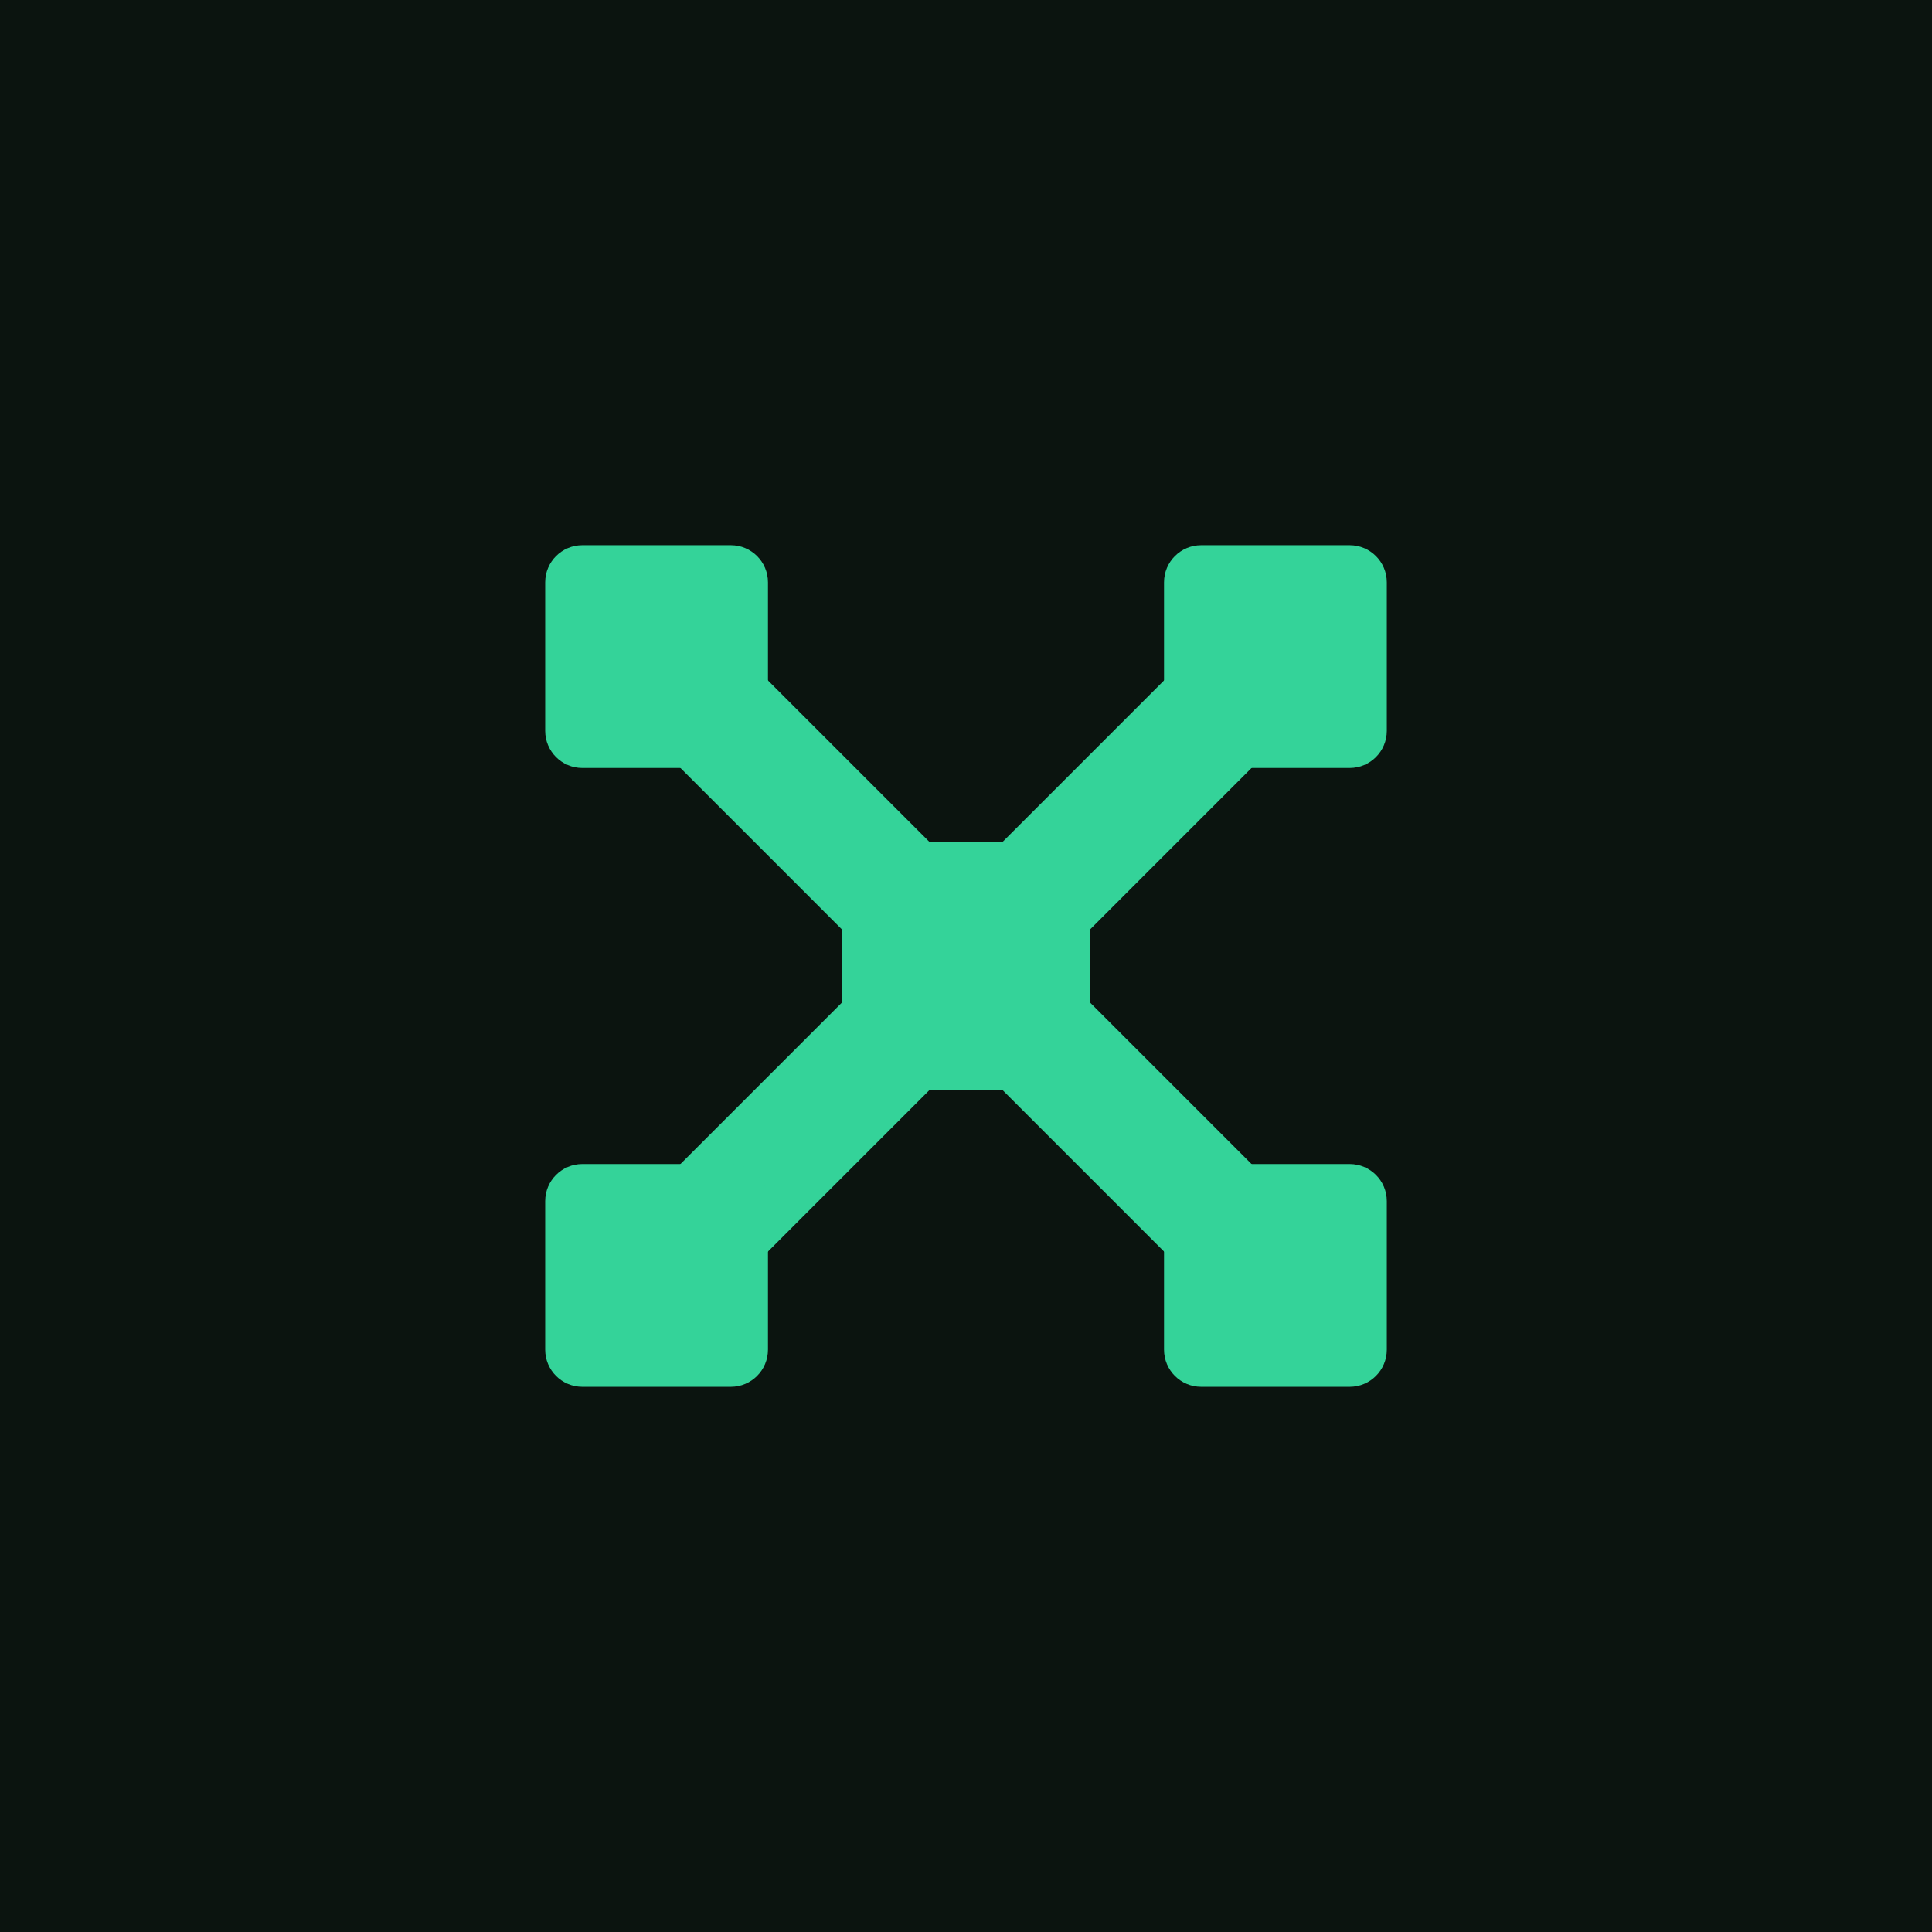
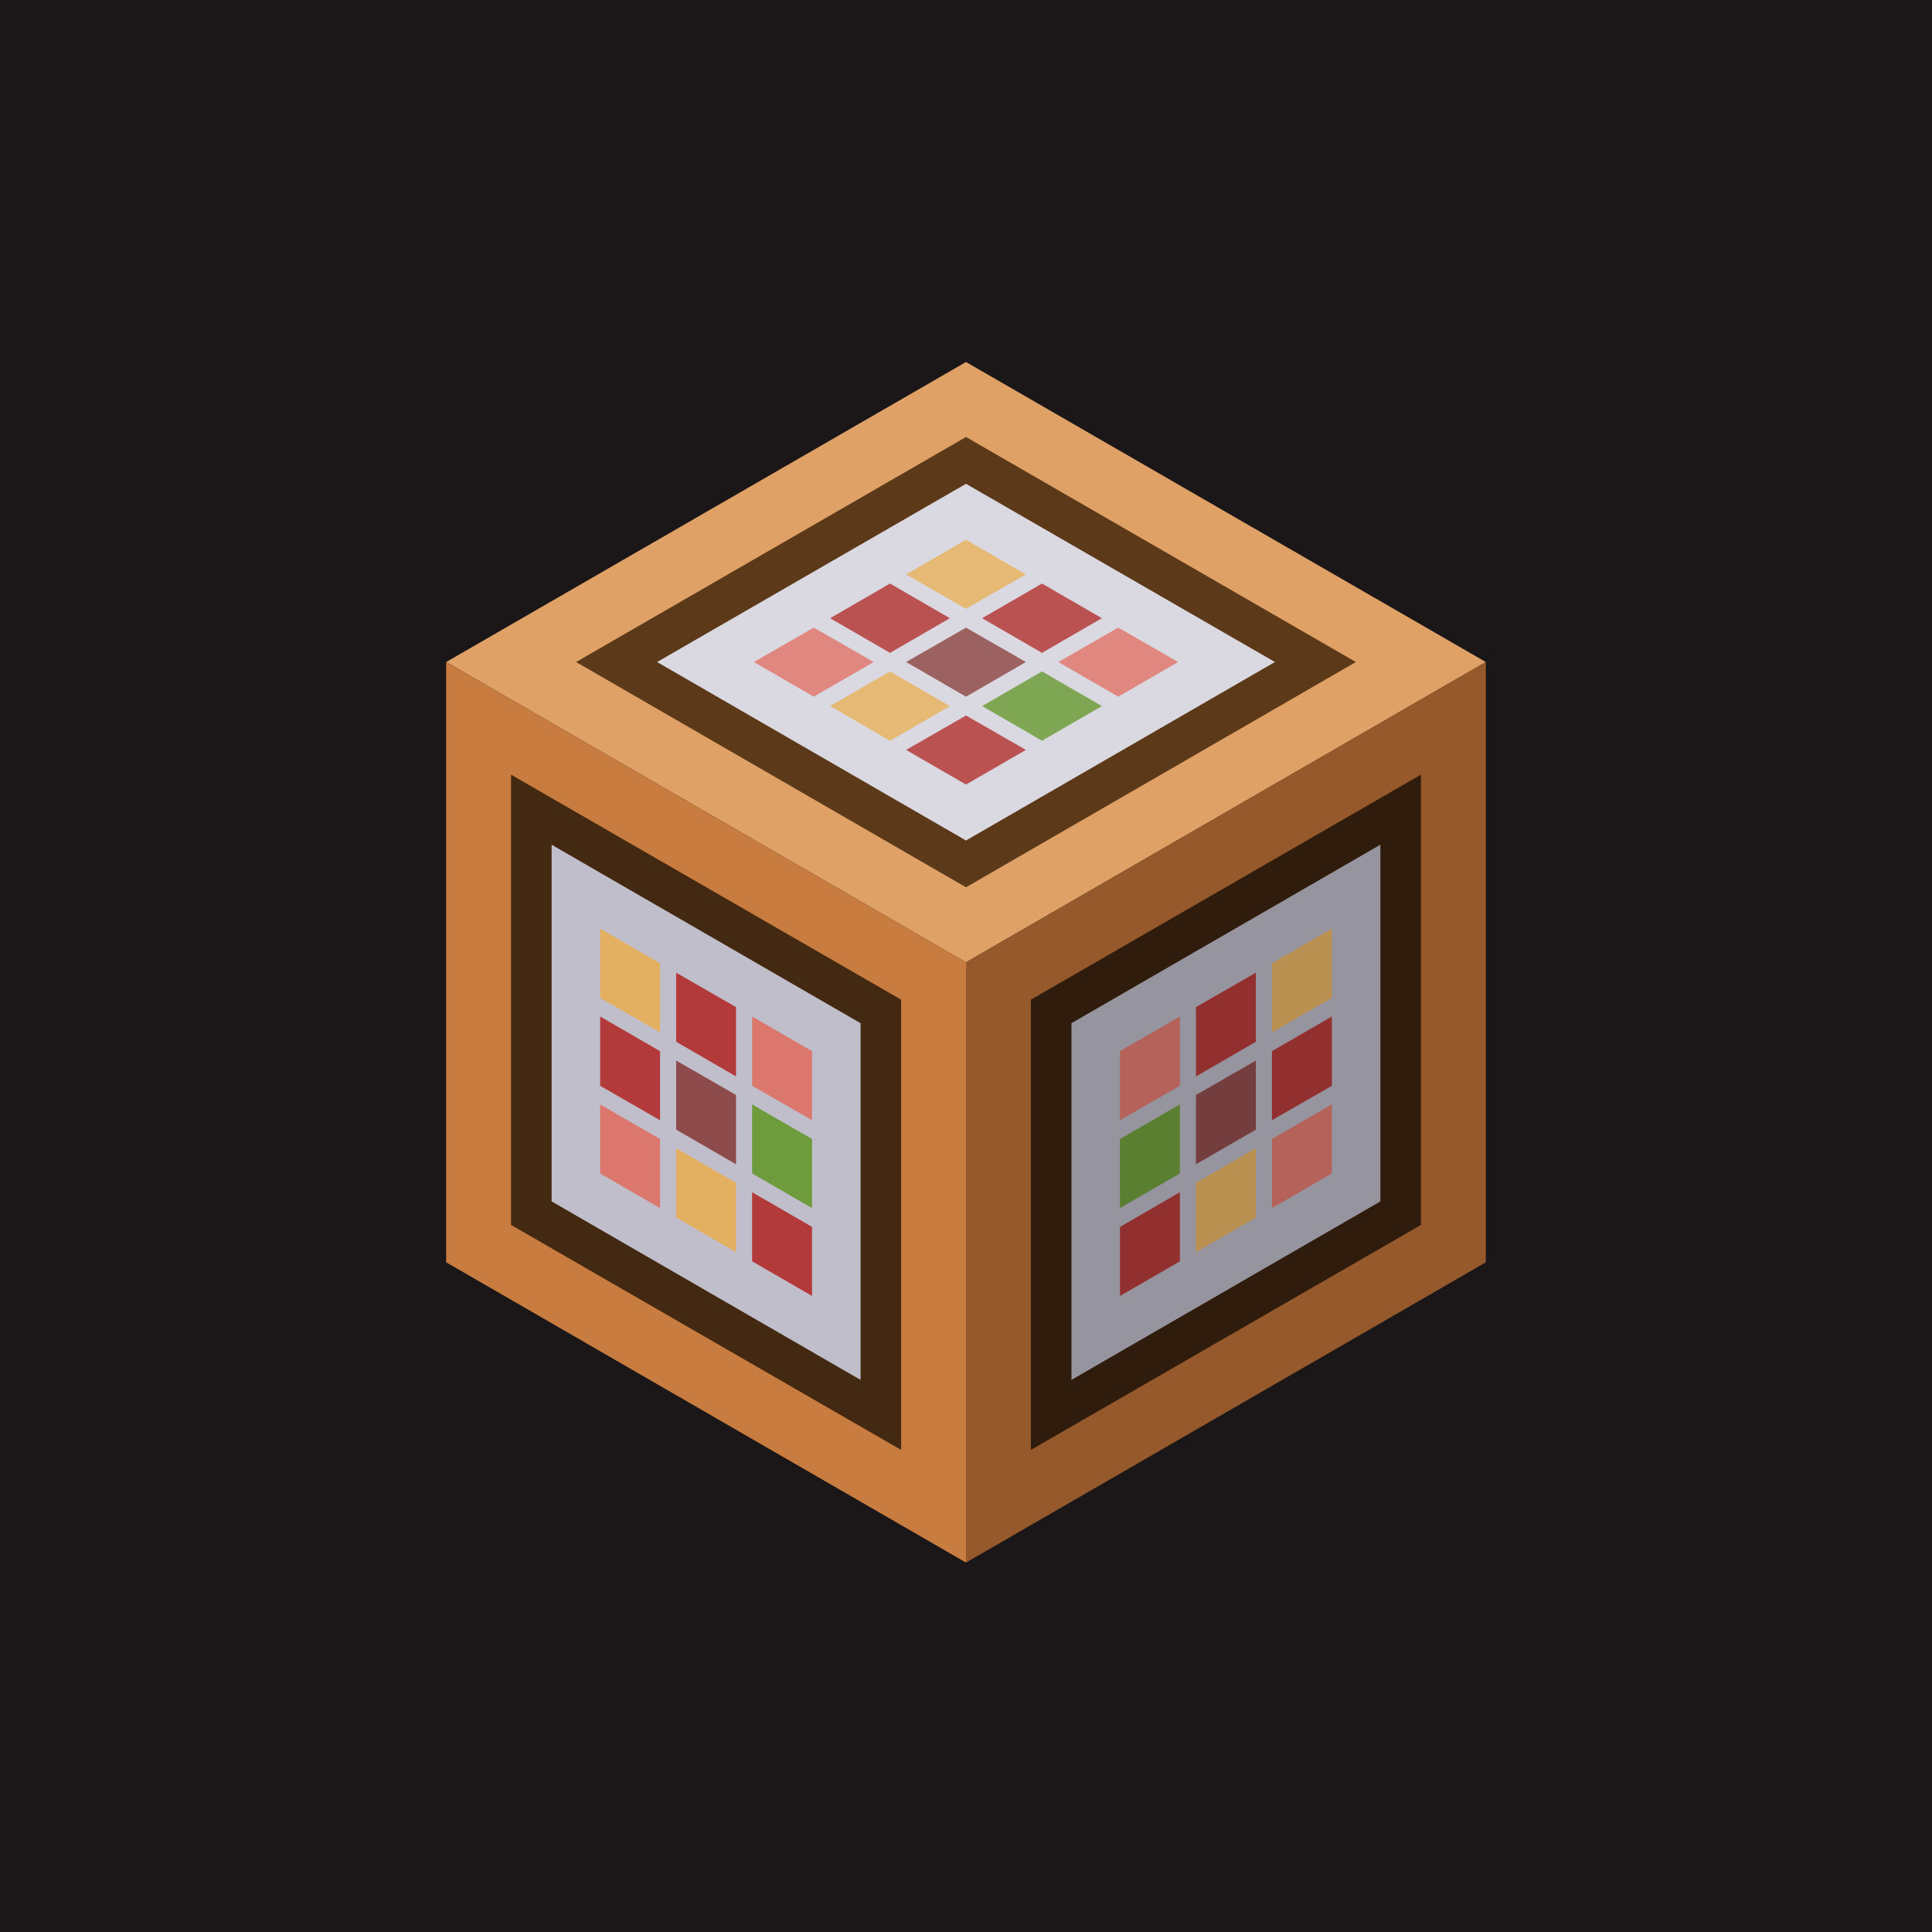
<svg xmlns="http://www.w3.org/2000/svg" viewBox="0 0 64 64" fill="none">
-   <rect width="64" height="64" fill="#0B140F" />
+   <rect width="64" height="64" fill="#1B1719" />
  <g transform="translate(32 32) scale(0.82) translate(-32 -32)">
-     <g stroke="#34D399" stroke-width="5" stroke-linecap="square">
-       <line x1="32" y1="32" x2="20" y2="20" />
-       <line x1="32" y1="32" x2="44" y2="20" />
-       <line x1="32" y1="32" x2="20" y2="44" />
-       <line x1="32" y1="32" x2="44" y2="44" />
-     </g>
-     <g fill="#34D399">
-       <rect x="27" y="27" width="10" height="10" rx="1.5" />
-       <rect x="15" y="15" width="9" height="9" rx="1.5" />
-       <rect x="40" y="15" width="9" height="9" rx="1.5" />
-       <rect x="15" y="40" width="9" height="9" rx="1.5" />
-       <rect x="40" y="40" width="9" height="9" rx="1.5" />
-     </g>
+     <polygon points="32.00,7.60 53.00,19.72 32.00,31.85 11.00,19.72" fill="#E0A167" />
+     <polygon points="32.00,10.63 47.75,19.72 32.00,28.82 16.25,19.72" fill="#5C3919" />
+     <polygon points="32.00,12.52 44.48,19.72 32.00,26.93 19.52,19.72" fill="#DAD8E1" />
+     <polygon points="32.00,14.78 34.42,16.18 32.00,17.57 29.58,16.18" fill="#e6b974" />
+     <polygon points="35.07,16.55 37.49,17.95 35.07,19.35 32.65,17.95" fill="#bb5252" />
+     <polygon points="38.15,18.33 40.57,19.72 38.15,21.12 35.73,19.72" fill="#e0877f" />
+     <polygon points="28.93,16.55 31.35,17.95 28.93,19.35 26.51,17.95" fill="#bb5252" />
+     <polygon points="32.00,18.33 34.42,19.72 32.00,21.12 29.58,19.72" fill="#9c6161" />
+     <polygon points="35.07,20.10 37.49,21.50 35.07,22.90 32.65,21.50" fill="#7fa753" />
+     <polygon points="25.85,18.33 28.27,19.72 25.85,21.12 23.43,19.72" fill="#e0877f" />
+     <polygon points="28.93,20.10 31.35,21.50 28.93,22.90 26.51,21.50" fill="#e6b974" />
+     <polygon points="32.00,21.88 34.42,23.27 32.00,24.67 29.58,23.27" fill="#bb5252" />
+     <polygon points="11.00,19.72 32.00,31.85 32.00,56.10 11.00,43.97" fill="#C97C3F" />
+     <polygon points="13.62,24.27 29.38,33.36 29.38,51.55 13.62,42.46" fill="#432912" />
+     <polygon points="15.26,27.10 27.74,34.31 27.74,48.72 15.26,41.51" fill="#C0BECA" />
+     <polygon points="17.22,30.49 19.64,31.89 19.64,34.68 17.22,33.29" fill="#E3B061" />
+     <polygon points="20.29,32.27 22.71,33.66 22.71,36.46 20.29,35.06" fill="#B23A3A" />
+     <polygon points="23.36,34.04 25.78,35.44 25.78,38.23 23.36,36.84" fill="#DC776E" />
+     <polygon points="17.22,34.04 19.64,35.44 19.64,38.23 17.22,36.84" fill="#B23A3A" />
+     <polygon points="20.29,35.82 22.71,37.21 22.71,40.01 20.29,38.61" fill="#8E4B4B" />
+     <polygon points="23.36,37.59 25.78,38.99 25.78,41.78 23.36,40.38" fill="#6E9B3C" />
+     <polygon points="17.22,37.59 19.64,38.99 19.64,41.78 17.22,40.38" fill="#DC776E" />
+     <polygon points="20.29,39.36 22.71,40.76 22.71,43.56 20.29,42.16" fill="#E3B061" />
+     <polygon points="23.36,41.14 25.78,42.54 25.78,45.33 23.36,43.93" fill="#B23A3A" />
+     <polygon points="53.00,19.72 32.00,31.85 32.00,56.10 53.00,43.97" fill="#96592B" />
+     <polygon points="50.38,24.27 34.62,33.36 34.62,51.55 50.38,42.46" fill="#2F1C0C" />
+     <polygon points="48.74,27.10 36.26,34.31 36.26,48.72 48.74,41.51" fill="#96949F" />
+     <polygon points="46.78,30.49 44.36,31.89 44.36,34.68 46.78,33.29" fill="#ba9050" />
+     <polygon points="43.71,32.27 41.29,33.66 41.29,36.46 43.71,35.06" fill="#923030" />
+     <polygon points="40.64,34.04 38.22,35.44 38.22,38.23 40.64,36.84" fill="#b4625a" />
+     <polygon points="46.78,34.04 44.36,35.44 44.36,38.23 46.78,36.84" fill="#923030" />
+     <polygon points="43.71,35.82 41.29,37.21 41.29,40.01 43.71,38.61" fill="#743e3e" />
+     <polygon points="40.64,37.59 38.22,38.99 38.22,41.78 40.64,40.38" fill="#5a7f31" />
+     <polygon points="46.78,37.59 44.36,38.99 44.36,41.78 46.78,40.38" fill="#b4625a" />
+     <polygon points="43.71,39.36 41.29,40.76 41.29,43.56 43.71,42.16" fill="#ba9050" />
+     <polygon points="40.64,41.14 38.22,42.54 38.22,45.33 40.64,43.93" fill="#923030" />
  </g>
</svg>
